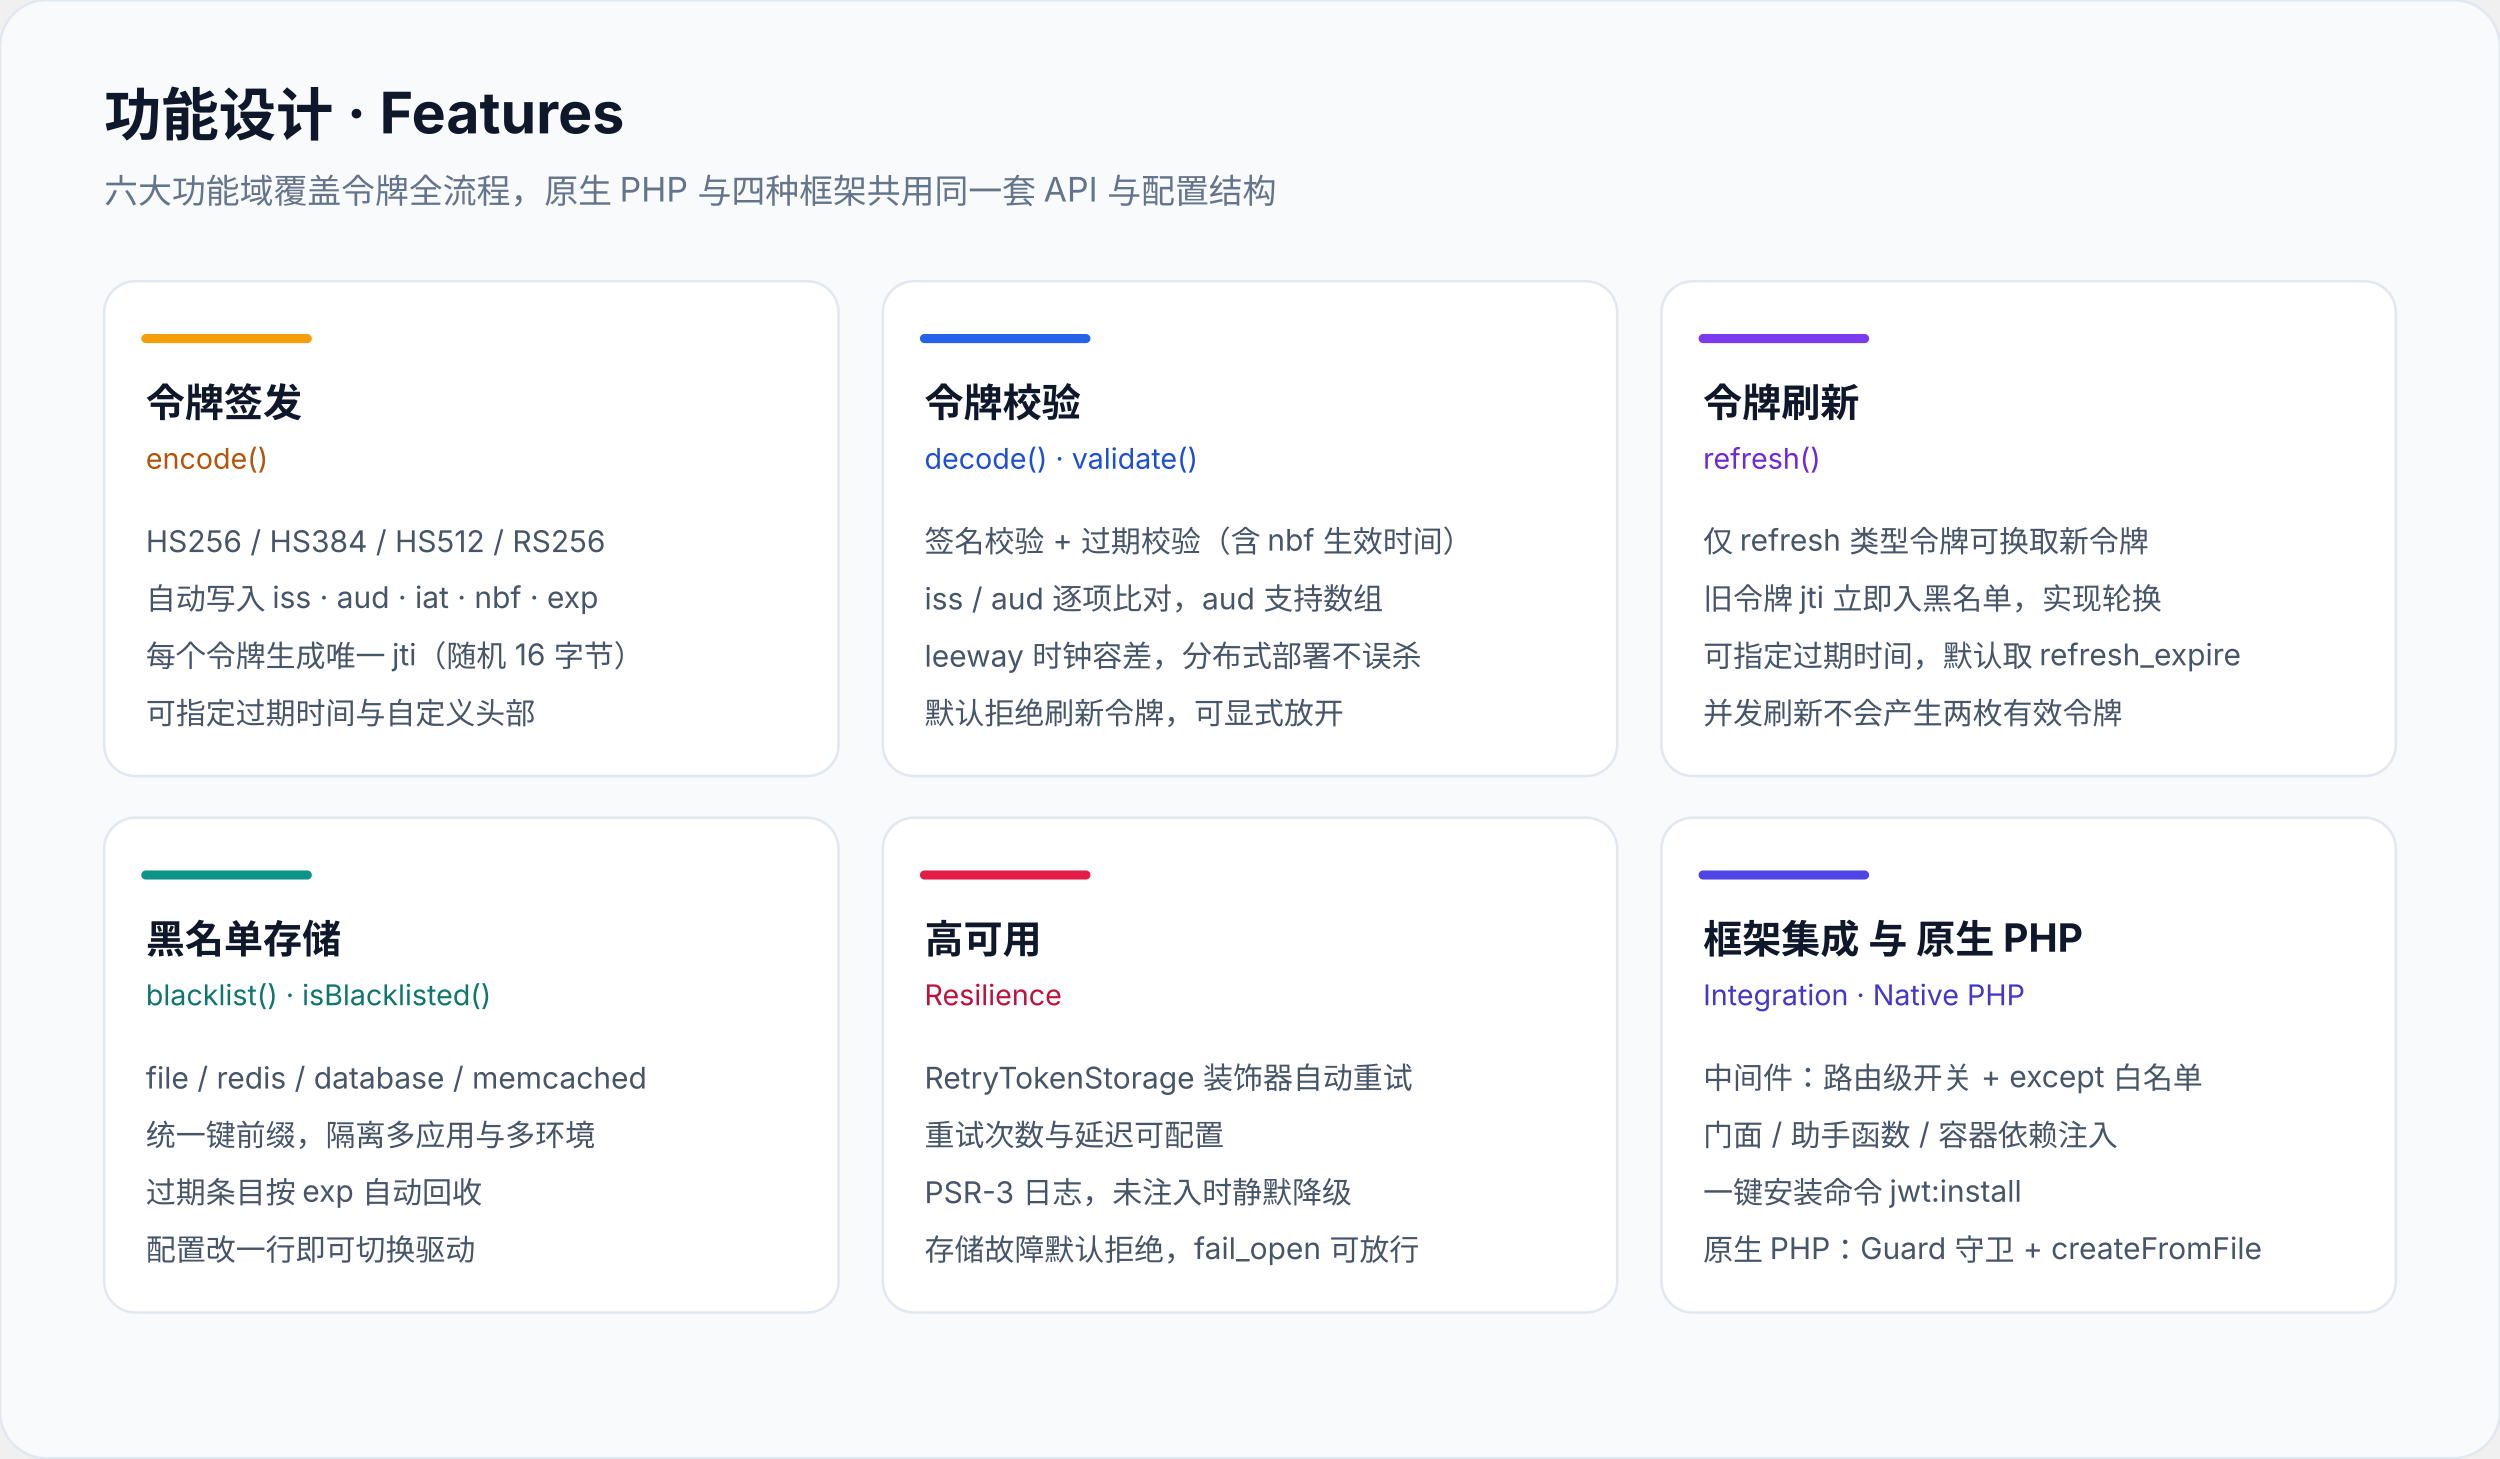
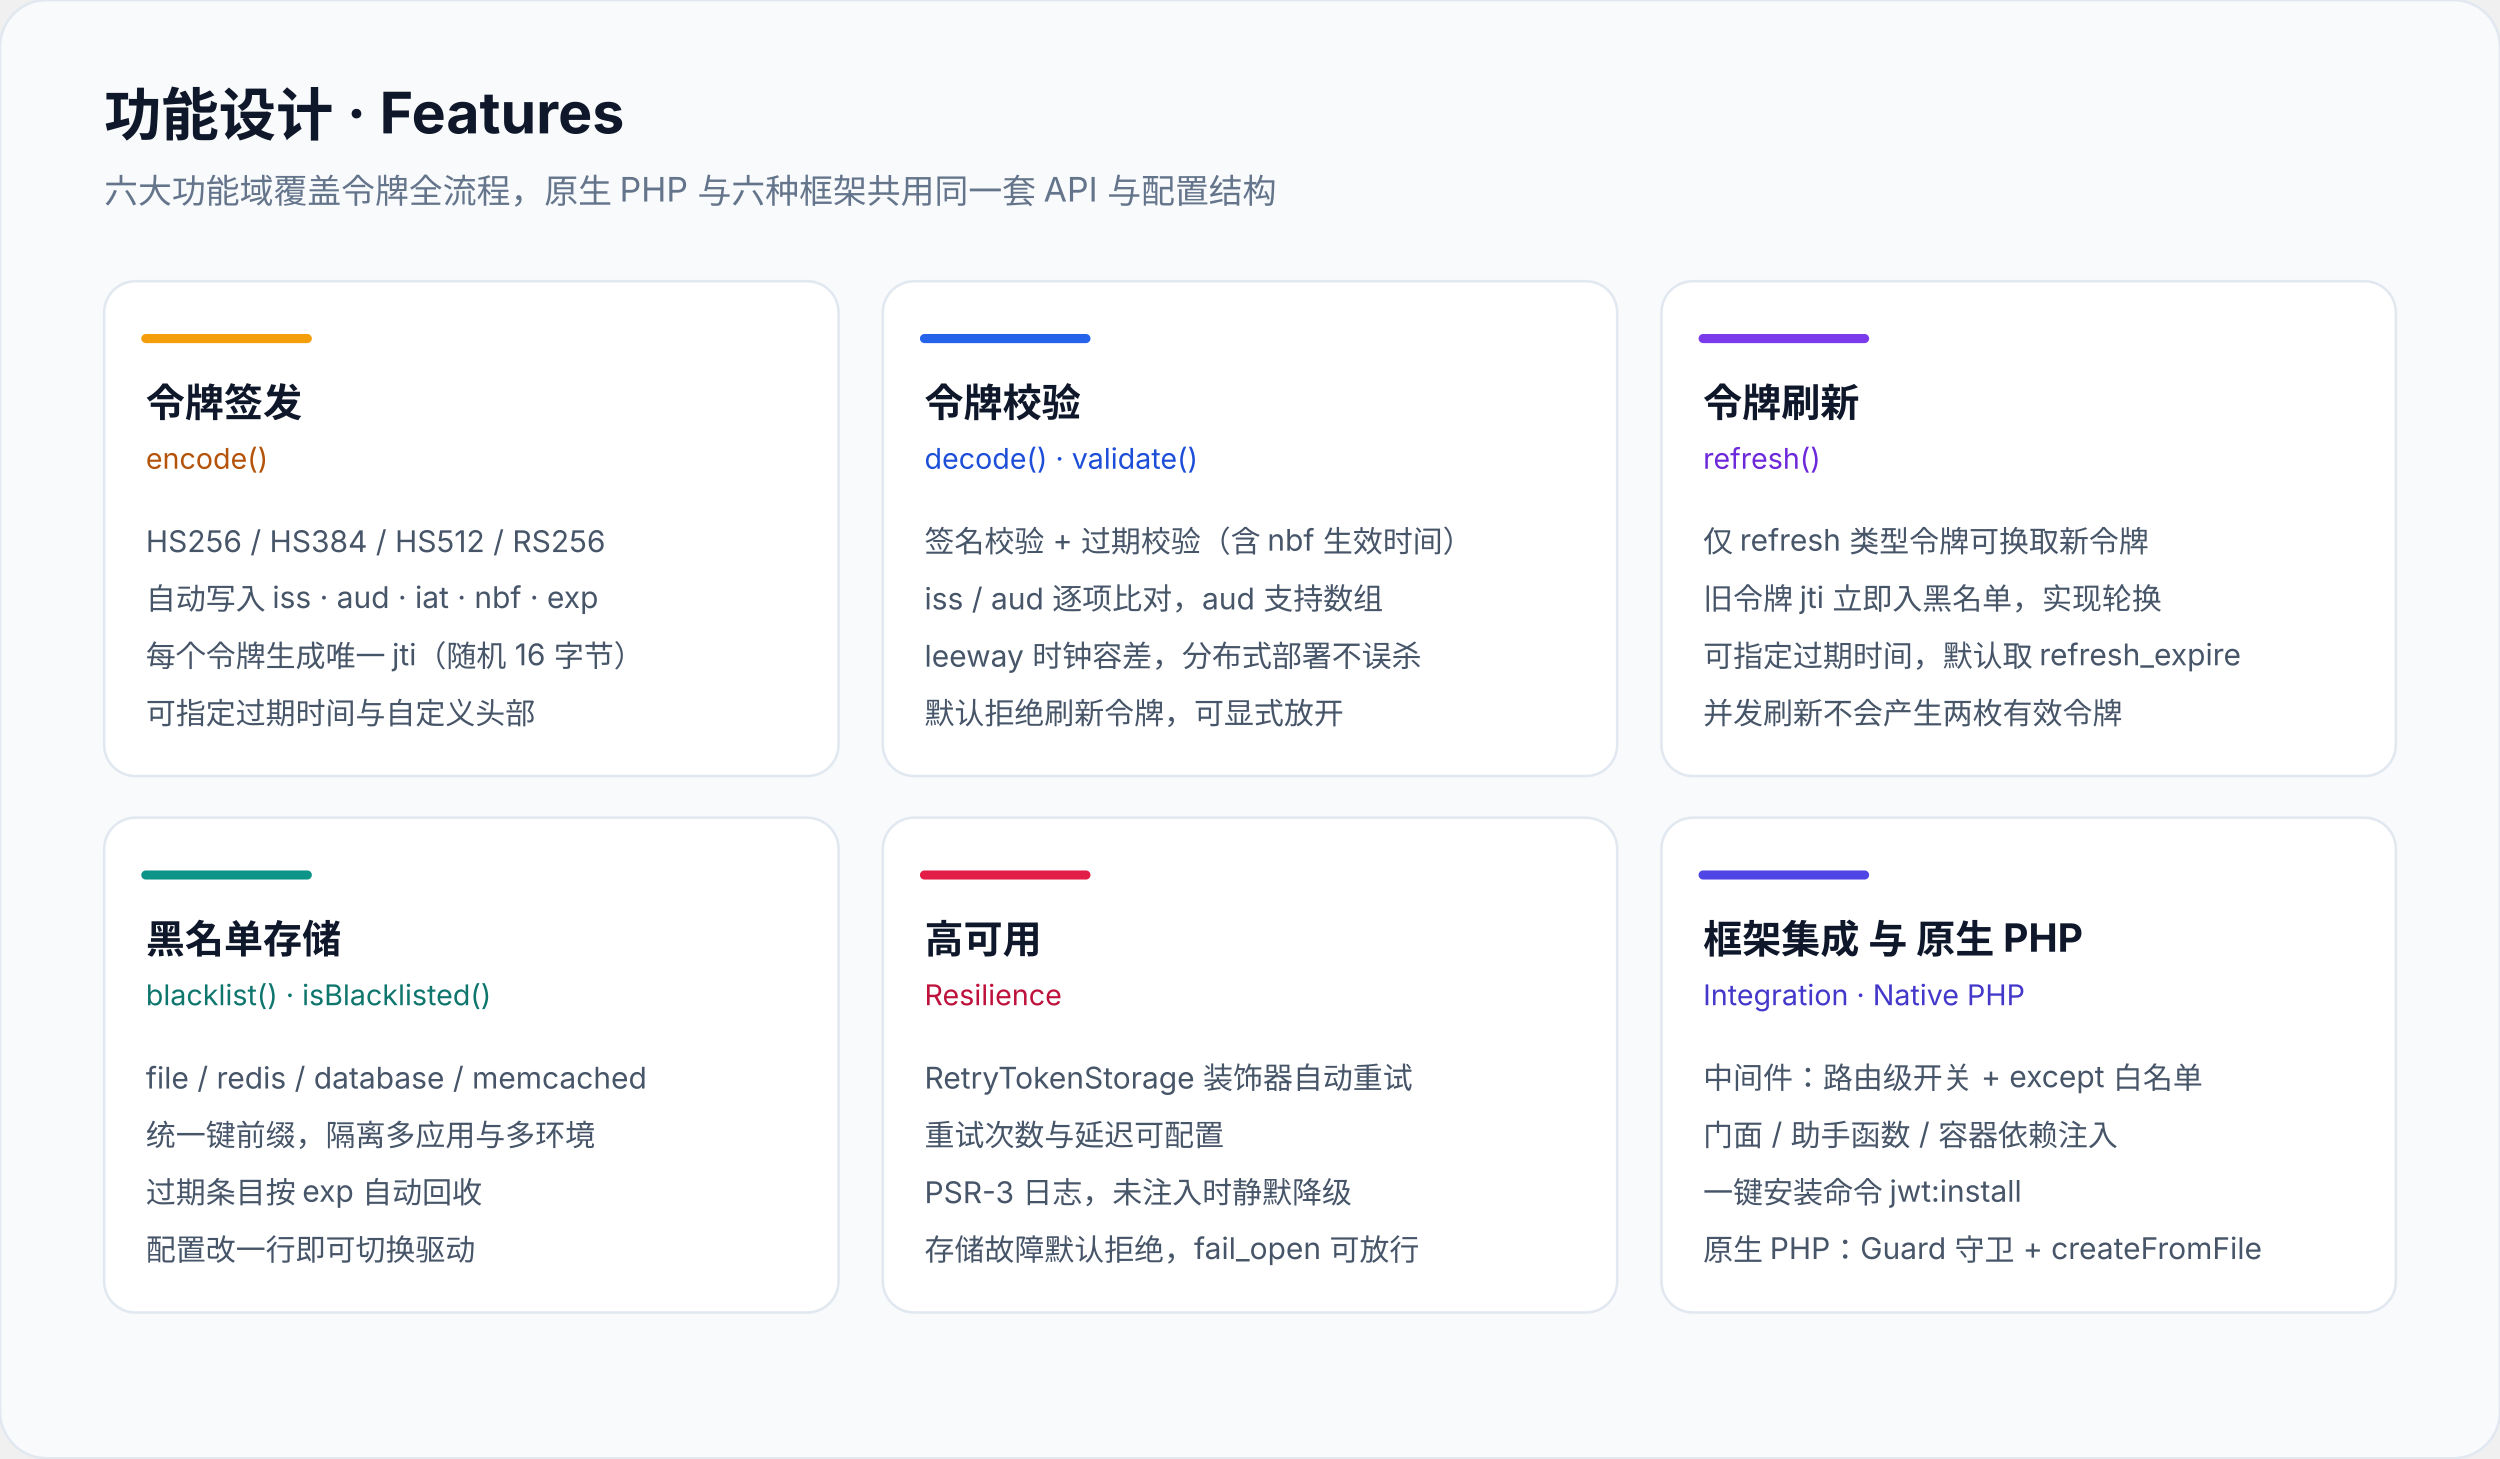
<svg xmlns="http://www.w3.org/2000/svg" width="960" height="560" viewBox="0 0 960 560" role="img" aria-labelledby="featTitle featDesc" font-family="-apple-system, BlinkMacSystemFont, 'Segoe UI', 'PingFang SC', 'Hiragino Sans GB', 'Microsoft YaHei', sans-serif">
  <rect x="0" y="0" width="960" height="560" rx="18" fill="#F8FAFC" stroke="#E2E8F0" />
  <text x="40" y="52" font-size="22" font-weight="700" fill="#0F172A">功能设计 · Features</text>
-   <text x="40" y="78" font-size="13" fill="#64748B">六大功能域覆盖令牌全流程，原生 PHP 与四种框架共用同一套 API 与配置结构</text>
+   <text x="40" y="78" font-size="13" fill="#64748B">六大功能域覆盖令牌全流程，原生 PHP 与六种框架共用同一套 API 与配置结构</text>
  <rect x="40" y="108" width="282" height="190" rx="12" fill="#FFFFFF" stroke="#E2E8F0" />
  <line x1="56" y1="130" x2="118" y2="130" stroke="#F59E0B" stroke-width="3.5" stroke-linecap="round" />
  <text x="56" y="160" font-size="15" font-weight="700" fill="#0F172A">令牌签发</text>
  <text x="56" y="180" font-size="11" fill="#B45309">encode()</text>
  <text x="56" y="212" font-size="11.5" fill="#475569">HS256 / HS384 / HS512 / RS256</text>
  <text x="56" y="234" font-size="11.5" fill="#475569">自动写入 iss · aud · iat · nbf · exp</text>
  <text x="56" y="256" font-size="11.5" fill="#475569">每个令牌生成唯一 jti（随机 16 字节）</text>
  <text x="56" y="278" font-size="11.5" fill="#475569">可指定过期时间与自定义头部</text>
  <rect x="339" y="108" width="282" height="190" rx="12" fill="#FFFFFF" stroke="#E2E8F0" />
  <line x1="355" y1="130" x2="417" y2="130" stroke="#2563EB" stroke-width="3.5" stroke-linecap="round" />
  <text x="355" y="160" font-size="15" font-weight="700" fill="#0F172A">令牌校验</text>
  <text x="355" y="180" font-size="11" fill="#1D4ED8">decode() · validate()</text>
  <text x="355" y="212" font-size="11.5" fill="#475569">签名校验 + 过期校验（含 nbf 生效时间）</text>
  <text x="355" y="234" font-size="11.5" fill="#475569">iss / aud 逐项比对，aud 支持数组</text>
  <text x="355" y="256" font-size="11.5" fill="#475569">leeway 时钟容差，分布式部署不误杀</text>
  <text x="355" y="278" font-size="11.5" fill="#475569">默认拒绝刷新令牌，可显式放开</text>
  <rect x="638" y="108" width="282" height="190" rx="12" fill="#FFFFFF" stroke="#E2E8F0" />
  <line x1="654" y1="130" x2="716" y2="130" stroke="#7C3AED" stroke-width="3.5" stroke-linecap="round" />
  <text x="654" y="160" font-size="15" font-weight="700" fill="#0F172A">令牌刷新</text>
  <text x="654" y="180" font-size="11" fill="#6D28D9">refresh()</text>
  <text x="654" y="212" font-size="11.5" fill="#475569">仅 refresh 类型令牌可换取新令牌</text>
  <text x="654" y="234" font-size="11.5" fill="#475569">旧令牌 jti 立即入黑名单，实现轮换</text>
  <text x="654" y="256" font-size="11.5" fill="#475569">可指定过期时间，默认取 refresh_expire</text>
  <text x="654" y="278" font-size="11.5" fill="#475569">并发刷新不会产生两枚有效令牌</text>
  <rect x="40" y="314" width="282" height="190" rx="12" fill="#FFFFFF" stroke="#E2E8F0" />
  <line x1="56" y1="336" x2="118" y2="336" stroke="#0D9488" stroke-width="3.5" stroke-linecap="round" />
  <text x="56" y="366" font-size="15" font-weight="700" fill="#0F172A">黑名单存储</text>
  <text x="56" y="386" font-size="11" fill="#0F766E">blacklist() · isBlacklisted()</text>
  <text x="56" y="418" font-size="11.5" fill="#475569">file / redis / database / memcached</text>
  <text x="56" y="440" font-size="11.5" fill="#475569">统一键前缀，隔离多应用与多环境</text>
  <text x="56" y="462" font-size="11.5" fill="#475569">过期条目按 exp 自动回收</text>
  <text x="56" y="484" font-size="11.5" fill="#475569">配置改一行即可切换驱动</text>
  <rect x="339" y="314" width="282" height="190" rx="12" fill="#FFFFFF" stroke="#E2E8F0" />
  <line x1="355" y1="336" x2="417" y2="336" stroke="#E11D48" stroke-width="3.5" stroke-linecap="round" />
  <text x="355" y="366" font-size="15" font-weight="700" fill="#0F172A">高可用</text>
  <text x="355" y="386" font-size="11" fill="#BE123C">Resilience</text>
  <text x="355" y="418" font-size="11.5" fill="#475569">RetryTokenStorage 装饰器自动重试</text>
  <text x="355" y="440" font-size="11.5" fill="#475569">重试次数与延迟可配置</text>
  <text x="355" y="462" font-size="11.5" fill="#475569">PSR-3 日志，未注入时静默降级</text>
  <text x="355" y="484" font-size="11.5" fill="#475569">存储故障默认拒绝，fail_open 可放行</text>
  <rect x="638" y="314" width="282" height="190" rx="12" fill="#FFFFFF" stroke="#E2E8F0" />
  <line x1="654" y1="336" x2="716" y2="336" stroke="#4F46E5" stroke-width="3.5" stroke-linecap="round" />
  <text x="654" y="366" font-size="15" font-weight="700" fill="#0F172A">框架集成 与 原生 PHP</text>
  <text x="654" y="386" font-size="11" fill="#4338CA">Integration · Native PHP</text>
  <text x="654" y="418" font-size="11.5" fill="#475569">中间件：路由级开关 + except 白名单</text>
  <text x="654" y="440" font-size="11.5" fill="#475569">门面 / 助手函数 / 容器依赖注入</text>
  <text x="654" y="462" font-size="11.5" fill="#475569">一键安装命令 jwt:install</text>
  <text x="654" y="484" font-size="11.5" fill="#475569">原生 PHP：Guard 守卫 + createFromFile</text>
</svg>
